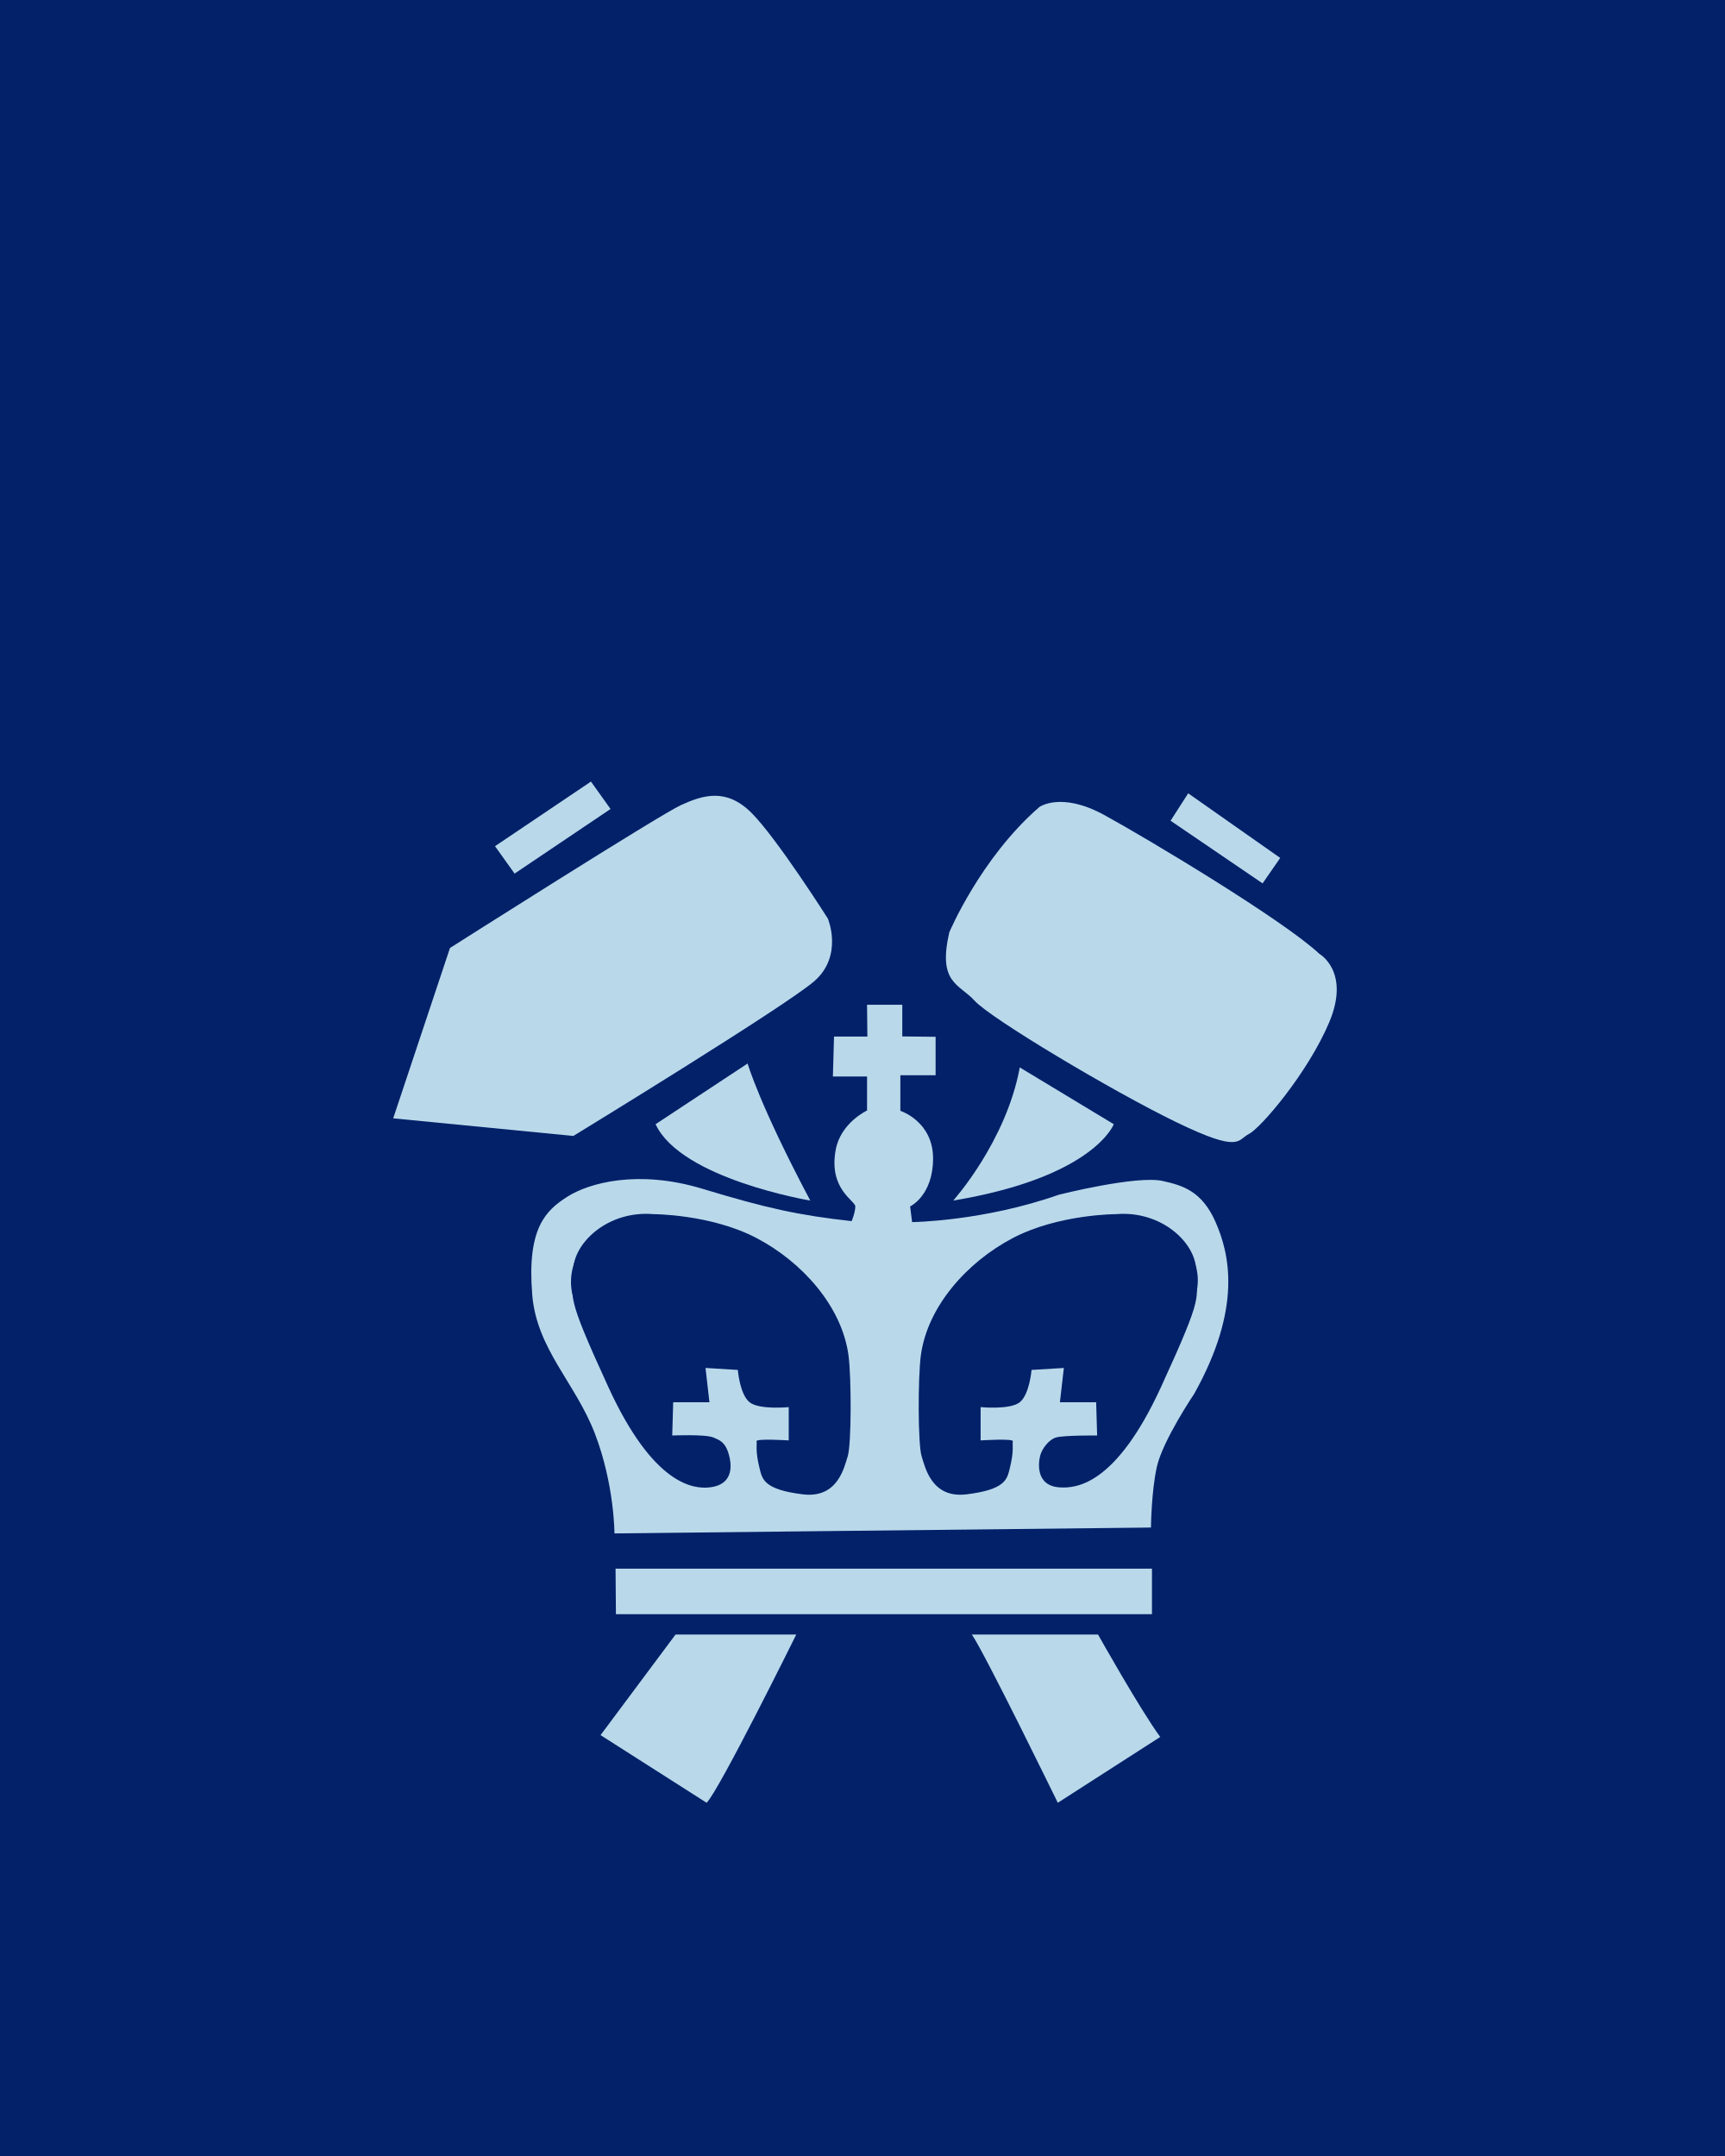
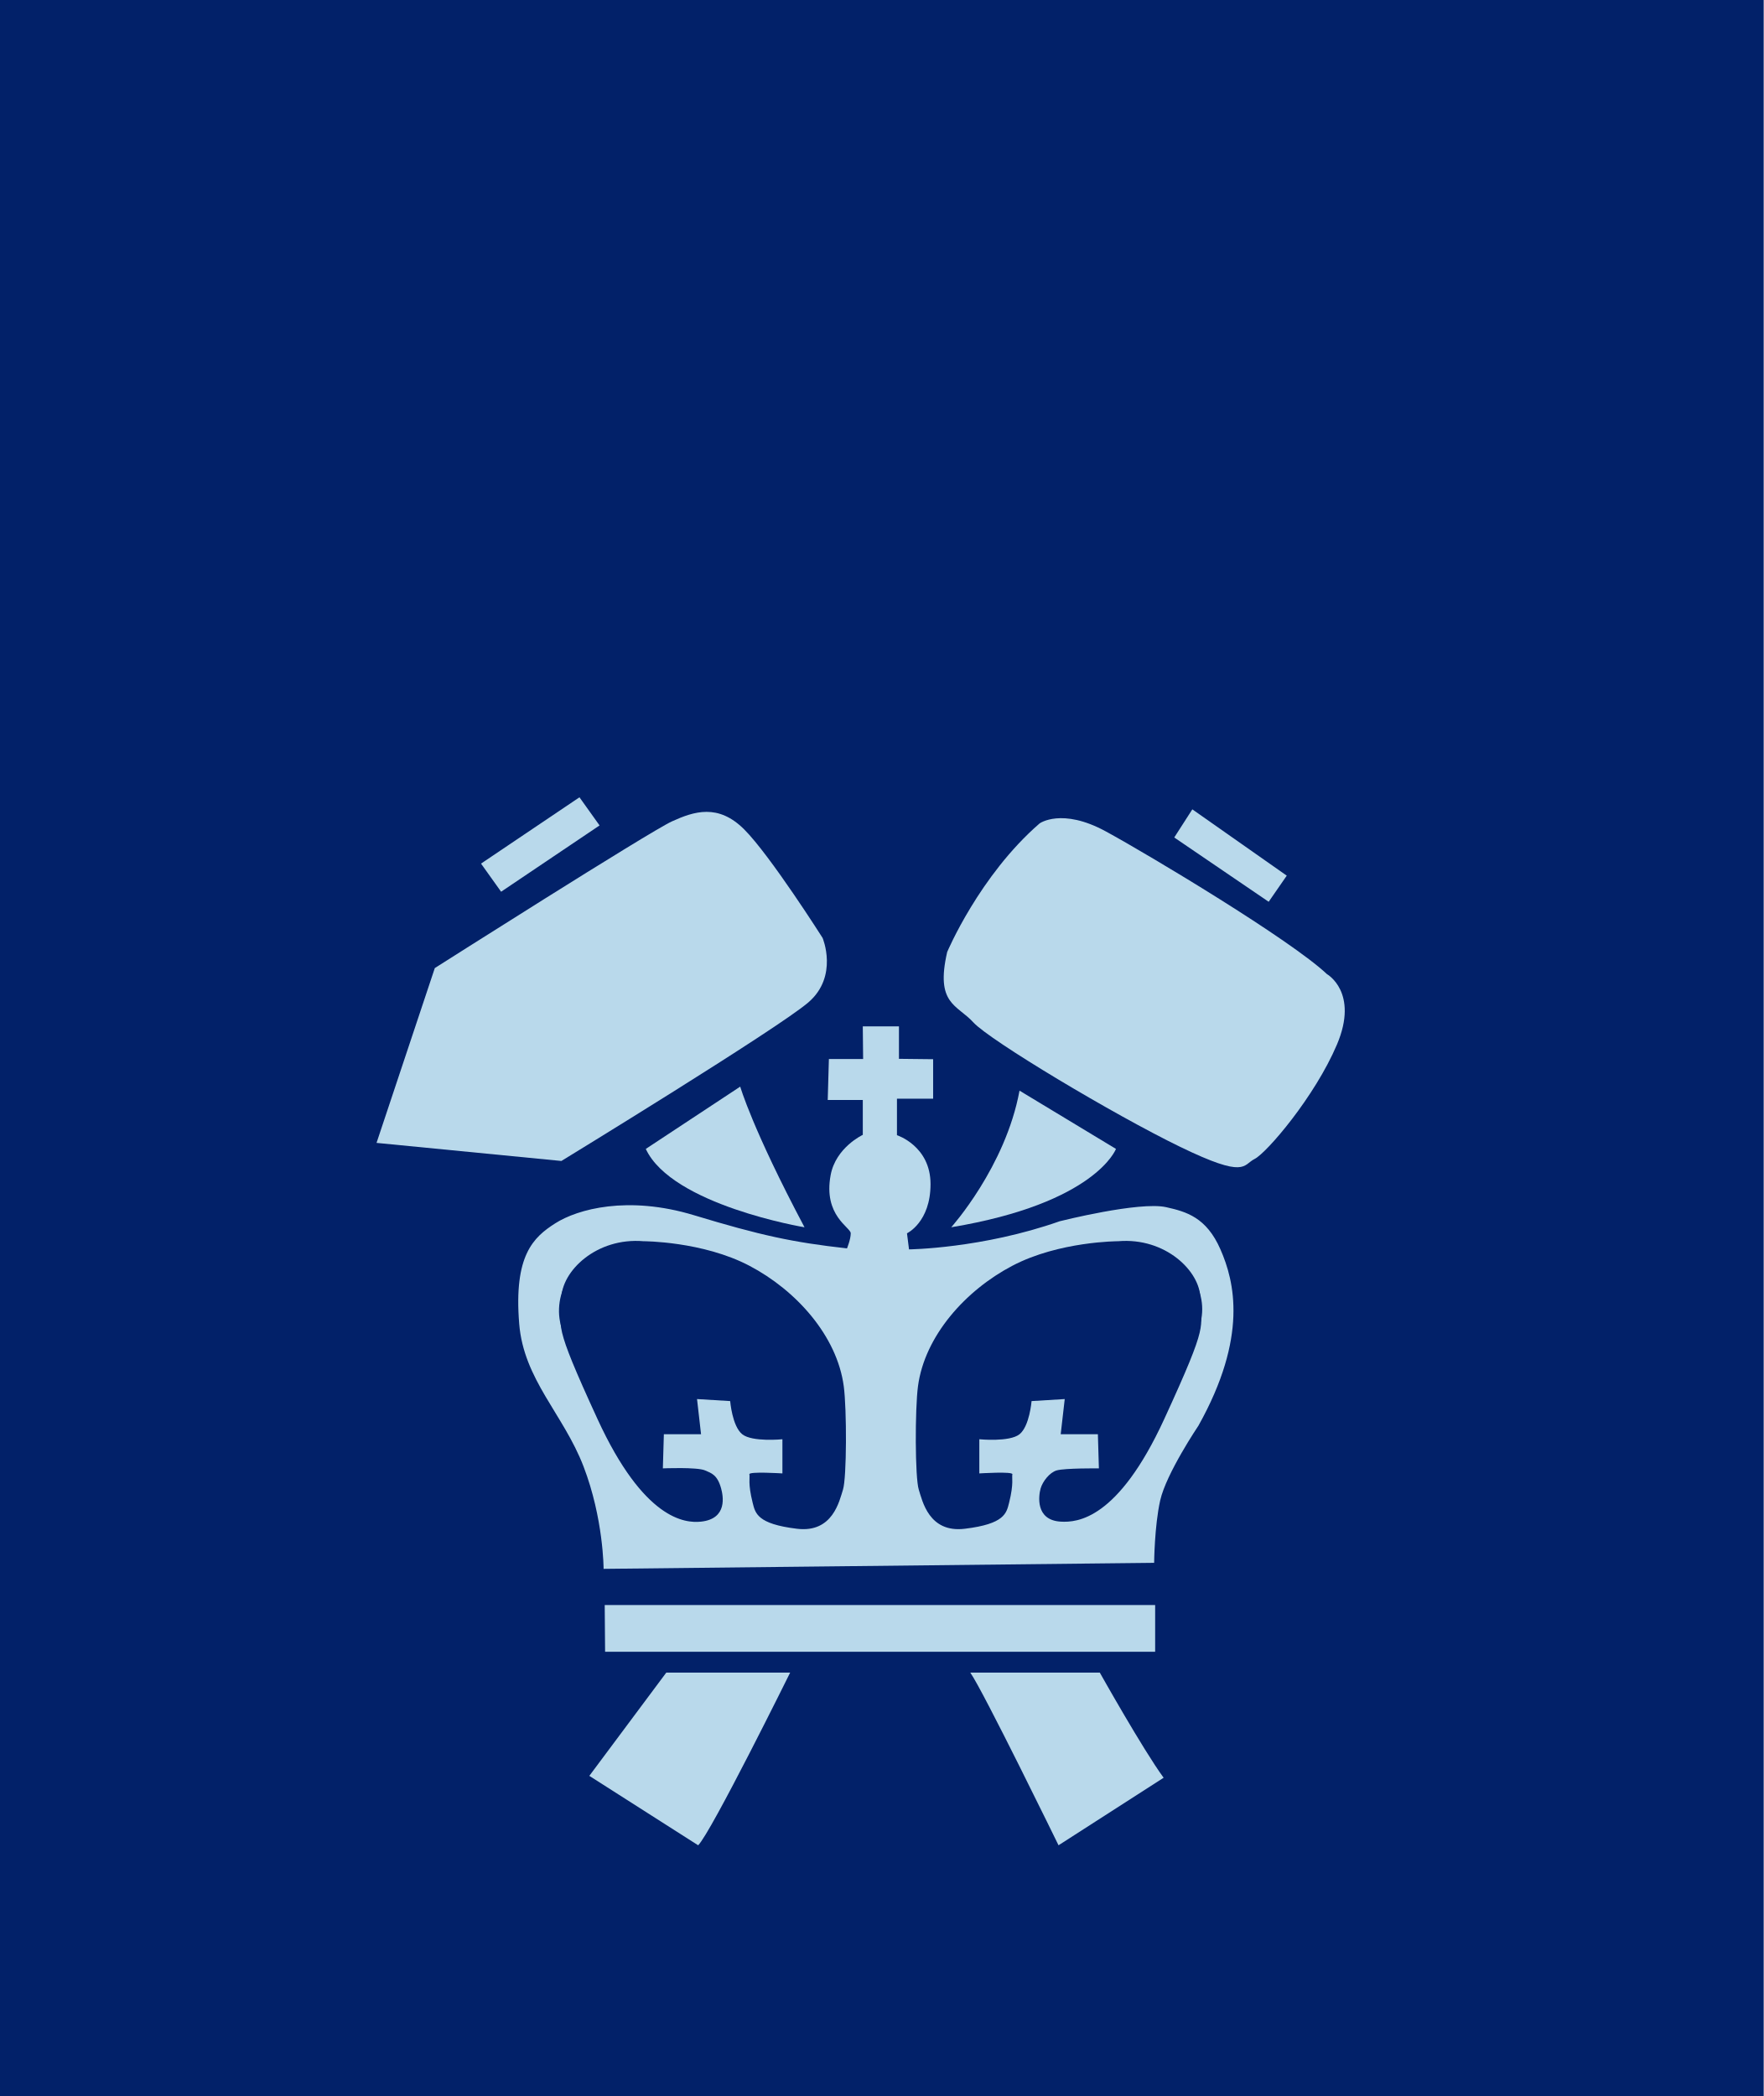
- <svg xmlns="http://www.w3.org/2000/svg" width="20cm" height="25cm" viewBox="0 0 100 100" id="svg21612" version="1.1">
-   <rect width="50cm" height="50cm" transform="translate(0, -100)" fill="#022169" />
-   <defs id="defs21614">
-     <clipPath id="clipPath17213" clipPathUnits="userSpaceOnUse">
-       <path id="path17215" d="m 287.482,220.8 74.011,0 0,78.943 -74.011,0 0,-78.943 z" />
-     </clipPath>
-   </defs>
-   <g id="layer1" transform="translate(-207,-365) scale(0.6)">
-     <g transform="matrix(1.25,0,0,-1.25,23.63733,1037.701)" id="g17209">
-       <g clip-path="url(#clipPath17213)" id="g17211">
-         <g transform="translate(291.8708,286.8776)" id="g17217" style="fill:#b9d9eb;fill-opacity:1">
-           <path id="path17219" style="fill:#b9d9eb;fill-opacity:1;fill-rule:evenodd;stroke:none" d="m 0,0 c 0,0 16.195,10.292 17.859,11.049 1.666,0.756 3.482,1.362 5.449,-0.606 1.968,-1.968 5.903,-8.173 5.903,-8.173 0,0 1.211,-2.876 -1.06,-4.843 C 25.881,-4.541 9.535,-14.53 9.535,-14.53 L -4.389,-13.168 0,0 Z" />
-         </g>
-         <g transform="translate(295.3521,294.7477)" id="g17221" style="fill:#b9d9eb;fill-opacity:1">
-           <path id="path17223" style="fill:#b9d9eb;fill-opacity:1;fill-rule:evenodd;stroke:none" d="M 0,0 7.416,4.995 8.929,2.875 1.513,-2.119 0,0 Z" />
-         </g>
-         <g transform="translate(307.7628,273.2559)" id="g17225" style="fill:#b9d9eb;fill-opacity:1">
-           <path id="path17227" style="fill:#b9d9eb;fill-opacity:1;fill-rule:evenodd;stroke:none" d="m 0,0 7.114,4.692 c 0,0 0.908,-3.179 4.843,-10.595 0,0 -9.99,1.665 -11.957,5.903" />
-         </g>
-         <g transform="translate(330.769,267.3531)" id="g17229" style="fill:#b9d9eb;fill-opacity:1">
-           <path id="path17231" style="fill:#b9d9eb;fill-opacity:1;fill-rule:evenodd;stroke:none" d="M 0,0 C 0,0 4.086,4.541 5.145,10.292 L 12.41,5.903 C 12.41,5.903 10.897,1.816 0,0" />
-         </g>
-         <g transform="translate(330.4656,288.0881)" id="g17233" style="fill:#b9d9eb;fill-opacity:1">
-           <path id="path17235" style="fill:#b9d9eb;fill-opacity:1;fill-rule:evenodd;stroke:none" d="m 0,0 c 0,0 2.421,5.752 6.962,9.687 0,0 1.665,1.21 4.994,-0.606 3.331,-1.816 13.925,-8.173 16.65,-10.746 0,0 2.421,-1.362 0.757,-5.297 -1.666,-3.935 -5.298,-8.173 -6.206,-8.627 -0.908,-0.454 -0.605,-1.514 -5.6,0.908 C 12.563,-12.26 3.212,-6.663 1.967,-5.297 0.749,-3.961 -0.908,-3.935 0,0" />
-         </g>
-         <g transform="translate(347.569,296.7151)" id="g17237" style="fill:#b9d9eb;fill-opacity:1">
-           <path id="path17239" style="fill:#b9d9eb;fill-opacity:1;fill-rule:evenodd;stroke:none" d="M 0,0 1.362,2.119 8.475,-2.875 7.113,-4.843 0,0 Z" />
-         </g>
-         <g transform="translate(324.1337,280.0298)" id="g17241">
-           <path id="path17243" style="fill:#b9d9eb;fill-opacity:1;fill-rule:evenodd;stroke:none" d="m 0,0 -0.025,2.458 2.724,0 0,-2.446 2.574,-0.029 0,-2.973 -2.724,0 0,-2.75 c 0,0 2.529,-0.807 2.529,-3.683 0,-2.876 -1.774,-3.708 -1.774,-3.708 l 0.153,-1.211 c 0,0 5.486,0.057 11.351,2.119 0,0 5.997,1.514 8.021,1.06 1.506,-0.338 3.027,-0.757 4.086,-3.179 1.061,-2.421 2.089,-6.582 -1.657,-13.279 0,0 -2.428,-3.597 -2.883,-5.64 -0.432,-1.943 -0.454,-4.692 -0.454,-4.692 l -41.47,-0.454 c 0,0 0,3.783 -1.514,7.719 -1.513,3.936 -4.503,6.527 -4.843,10.746 -0.416,5.149 1.059,6.508 2.724,7.568 1.665,1.059 5.449,2.119 10.444,0.605 4.994,-1.513 7.436,-2.044 11.523,-2.498 0,0 0.282,0.682 0.282,1.136 0,0.454 -2.086,1.322 -1.513,4.389 0.389,2.083 2.421,3.027 2.421,3.027 l 0,2.627 -2.641,0 L -2.578,0 0,0 Z" />
-         </g>
-         <g transform="translate(304.6695,238.8986)" id="g17245" style="fill:#b9d9eb;fill-opacity:1">
-           <path id="path17247" style="fill:#b9d9eb;fill-opacity:1;fill-rule:evenodd;stroke:none" d="m 0,0 41.461,0 0,-3.519 -41.433,0 L 0,0 Z" />
-         </g>
-         <g transform="translate(309.3054,233.8057)" id="g17249" style="fill:#b9d9eb;fill-opacity:1">
-           <path id="path17251" style="fill:#b9d9eb;fill-opacity:1;fill-rule:evenodd;stroke:none" d="m 0,0 9.331,0 c 0,0 -5.938,-12.017 -6.928,-13.006 L -5.796,-7.776 0,0 Z" />
-         </g>
-         <g transform="translate(332.2083,233.8057)" id="g17253" style="fill:#b9d9eb;fill-opacity:1">
-           <path id="path17255" style="fill:#b9d9eb;fill-opacity:1;fill-rule:evenodd;stroke:none" d="m 0,0 9.754,0 c 0,0 3.251,-5.796 4.807,-7.918 L 6.644,-13.006 C 6.644,-13.006 0.989,-1.414 0,0" />
-         </g>
-         <g transform="translate(343.3442,266.3027)" id="g17257">
-           <path id="path17259" style="fill:#022169;fill-opacity:1;fill-rule:evenodd;stroke:none" d="m 0,0 c 0,0 -4.447,0 -7.97,-1.849 -3.524,-1.848 -6.601,-5.281 -7.108,-9.075 -0.231,-1.733 -0.227,-6.893 0.06,-7.791 0.269,-0.837 0.761,-3.274 3.466,-2.945 3.002,0.365 3.137,1.17 3.337,1.962 0.371,1.471 0.189,1.908 0.247,2.14 0.058,0.231 -2.49,0.067 -2.49,0.067 l 0,2.574 c 0,0 2.271,-0.227 3.028,0.377 0.757,0.607 0.908,2.498 0.908,2.498 l 2.498,0.152 -0.304,-2.65 2.801,0 0.076,-2.571 c 0,0 -2.553,0.026 -3.178,-0.153 -0.531,-0.151 -1.061,-0.832 -1.212,-1.362 -0.15,-0.529 -0.417,-2.384 1.513,-2.497 1.247,-0.073 4.314,0.152 7.795,7.719 3.482,7.568 2.725,6.736 2.725,9.081 C 6.192,-2.267 3.557,0.302 0,0" />
-         </g>
-         <g transform="translate(307.5974,266.3027)" id="g17261">
-           <path id="path17263" style="fill:#022169;fill-opacity:1;fill-rule:evenodd;stroke:none" d="m 0,0 c 0,0 4.447,0 7.971,-1.849 3.523,-1.848 6.601,-5.281 7.107,-9.075 0.231,-1.733 0.227,-6.893 -0.06,-7.791 -0.269,-0.837 -0.761,-3.274 -3.466,-2.945 -3.002,0.365 -3.137,1.17 -3.337,1.962 -0.371,1.471 -0.189,1.908 -0.247,2.14 -0.057,0.231 2.489,0.067 2.489,0.067 l 0,2.574 c 0,0 -2.27,-0.227 -3.027,0.377 -0.757,0.607 -0.908,2.498 -0.908,2.498 l -2.497,0.152 0.303,-2.65 -2.801,0 -0.075,-2.571 c 0,0 2.582,0.109 3.178,-0.153 0.473,-0.207 0.927,-0.321 1.211,-1.362 0.145,-0.531 0.511,-2.279 -1.513,-2.497 -1.215,-0.131 -4.314,0.152 -7.795,7.719 -3.481,7.568 -2.724,6.736 -2.724,9.081 0,2.056 2.634,4.625 6.191,4.323" />
-         </g>
-         <g transform="translate(301.2281,261.2424)" id="g17265">
-           <path id="path17267" style="fill:#022169;fill-opacity:1;fill-rule:evenodd;stroke:none" d="m 0,0 c 0.112,2.621 2.458,4.75 5.491,4.75 3.033,0 5.491,-2.126 5.491,-4.75 0,-2.624 -2.458,-4.751 -5.491,-4.751 C 2.458,-4.751 -0.12,-2.805 0,0" />
-         </g>
-         <g transform="translate(338.6936,261.1821)" id="g17269">
-           <path id="path17271" style="fill:#022169;fill-opacity:1;fill-rule:evenodd;stroke:none" d="M 0,0 C 0.112,2.621 2.458,4.75 5.49,4.75 8.523,4.75 10.982,2.624 10.982,0 10.982,-2.624 8.523,-4.751 5.49,-4.751 2.458,-4.751 -0.121,-2.805 0,0" />
-         </g>
-       </g>
+ <svg xmlns="http://www.w3.org/2000/svg" height="100%" stroke-miterlimit="10" style="fill-rule:nonzero;clip-rule:evenodd;stroke-linecap:round;stroke-linejoin:round;" version="1.1" viewBox="0 0 269.325 320.072" width="100%" xml:space="preserve">
+   <defs />
+   <path d="M0 0L269.325 0L269.325 320.072L0 320.072L0 0Z" fill="#ffffff" fill-rule="nonzero" opacity="1" stroke="none" />
+   <clipPath id="ArtboardFrame">
+     <rect height="320.072" width="269.325" x="0" y="0" />
+   </clipPath>
+   <g clip-path="url(#ArtboardFrame)" id="Layer-2">
+     <path d="M-7.088-10.064L276.413-10.064L276.413 330.136L-7.088 330.136L-7.088-10.064Z" fill="#022169" fill-rule="nonzero" opacity="1" stroke="#007aff" stroke-linecap="butt" stroke-linejoin="round" stroke-width="0.4" />
+   </g>
+   <g id="Layer-1">
+     <g opacity="1">
+       <path d="M66.397 147.832C66.397 147.832 99.229 126.967 102.603 125.433C105.98 123.9 109.662 122.672 113.649 126.661C117.639 130.651 125.617 143.23 125.617 143.23C125.617 143.23 128.072 149.06 123.468 153.048C118.866 157.037 85.727 177.287 85.727 177.287L57.499 174.526L66.397 147.832Z" fill="#b9d9eb" fill-rule="evenodd" opacity="1" stroke="none" />
+       <path d="M73.455 131.877L88.489 121.751L91.557 126.049L76.522 136.173L73.455 131.877Z" fill="#b9d9eb" fill-rule="evenodd" opacity="1" stroke="none" />
+       <path d="M98.615 175.446L113.037 165.934C113.037 165.934 114.878 172.379 122.855 187.413C122.855 187.413 102.603 184.037 98.615 175.446" fill="#b9d9eb" fill-rule="evenodd" opacity="1" stroke="none" />
+       <path d="M145.255 187.412C145.255 187.412 153.539 178.207 155.686 166.548L170.414 175.445C170.414 175.445 167.347 183.731 145.255 187.412" fill="#b9d9eb" fill-rule="evenodd" opacity="1" stroke="none" />
+       <path d="M144.64 145.378C144.64 145.378 149.548 133.717 158.754 125.74C158.754 125.74 162.13 123.287 168.879 126.968C175.632 130.65 197.109 143.537 202.633 148.753C202.633 148.753 207.541 151.514 204.168 159.491C200.79 167.468 193.427 176.06 191.586 176.98C189.746 177.9 190.36 180.049 180.234 175.139C170.109 170.231 151.152 158.885 148.628 156.116C146.159 153.407 142.8 153.355 144.64 145.378" fill="#b9d9eb" fill-rule="evenodd" opacity="1" stroke="none" />
+       <path d="M179.314 127.889L182.075 123.593L196.495 133.717L193.734 137.707L179.314 127.889Z" fill="#b9d9eb" fill-rule="evenodd" opacity="1" stroke="none" />
+       <path d="M131.804 161.714L131.753 156.731L137.275 156.731L137.275 161.689L142.494 161.748L142.494 167.775L136.971 167.775L136.971 173.35C136.971 173.35 142.098 174.986 142.098 180.816C142.098 186.647 138.502 188.333 138.502 188.333L138.812 190.788C138.812 190.788 149.934 190.673 161.824 186.492C161.824 186.492 173.982 183.423 178.085 184.344C181.138 185.029 184.221 185.878 186.368 190.788C188.519 195.696 190.603 204.131 183.009 217.708C183.009 217.708 178.087 225 177.164 229.141C176.289 233.08 176.244 238.653 176.244 238.653L92.172 239.574C92.172 239.574 92.172 231.905 89.103 223.925C86.035 215.946 79.974 210.694 79.284 202.141C78.441 191.702 81.431 188.947 84.807 186.799C88.182 184.652 95.854 182.503 105.98 185.572C116.104 188.639 121.055 189.716 129.34 190.636C129.34 190.636 129.912 189.254 129.912 188.333C129.912 187.413 125.683 185.653 126.845 179.436C127.633 175.213 131.753 173.299 131.753 173.299L131.753 167.974L126.399 167.974L126.577 161.714L131.804 161.714Z" fill="#b9d9eb" fill-rule="evenodd" opacity="1" stroke="none" />
+       <path d="M92.344 245.096L176.398 245.096L176.398 252.23L92.401 252.23L92.344 245.096Z" fill="#b9d9eb" fill-rule="evenodd" opacity="1" stroke="none" />
+       <path d="M101.742 255.421L120.659 255.421C120.659 255.421 108.621 279.782 106.614 281.787L89.992 271.184L101.742 255.421Z" fill="#b9d9eb" fill-rule="evenodd" opacity="1" stroke="none" />
+       <path d="M148.173 255.421L167.948 255.421C167.948 255.421 174.538 267.17 177.693 271.472L161.643 281.787C161.643 281.787 150.178 258.287 148.173 255.421" fill="#b9d9eb" fill-rule="evenodd" opacity="1" stroke="none" />
+       <path d="M170.749 189.542C170.749 189.542 161.734 189.542 154.591 193.29C147.447 197.036 141.209 203.996 140.181 211.687C139.713 215.2 139.721 225.661 140.303 227.481C140.848 229.178 141.846 234.118 147.33 233.451C153.416 232.712 153.689 231.08 154.095 229.474C154.847 226.492 154.478 225.606 154.596 225.136C154.713 224.667 149.548 225 149.548 225L149.548 219.782C149.548 219.782 154.152 220.242 155.686 219.018C157.221 217.787 157.527 213.954 157.527 213.954L162.591 213.645L161.975 219.018L167.653 219.018L167.807 224.23C167.807 224.23 162.632 224.177 161.365 224.54C160.288 224.846 159.214 226.226 158.908 227.301C158.603 228.373 158.062 232.134 161.975 232.363C164.503 232.511 170.721 232.055 177.778 216.715C184.837 201.373 183.302 203.059 183.302 198.305C183.302 194.137 177.96 188.929 170.749 189.542" fill="#022169" fill-rule="evenodd" opacity="1" stroke="none" />
+       <path d="M98.28 189.542C98.28 189.542 107.295 189.542 114.439 193.29C121.581 197.036 127.821 203.996 128.847 211.687C129.316 215.2 129.307 225.661 128.726 227.481C128.18 229.178 127.183 234.118 121.699 233.451C115.613 232.712 115.339 231.08 114.934 229.474C114.182 226.492 114.551 225.606 114.433 225.136C114.318 224.667 119.479 225 119.479 225L119.479 219.782C119.479 219.782 114.877 220.242 113.343 219.018C111.808 217.787 111.502 213.954 111.502 213.954L106.44 213.645L107.054 219.018L101.375 219.018L101.223 224.23C101.223 224.23 106.458 224.009 107.666 224.54C108.625 224.959 109.545 225.19 110.121 227.301C110.415 228.377 111.157 231.921 107.054 232.363C104.591 232.628 98.308 232.055 91.251 216.715C84.194 201.373 85.729 203.059 85.729 198.305C85.729 194.137 91.069 188.929 98.28 189.542" fill="#022169" fill-rule="evenodd" opacity="1" stroke="none" />
+       <path d="M85.367 199.8C85.594 194.487 90.35 190.171 96.499 190.171C102.648 190.171 107.631 194.481 107.631 199.8C107.631 205.119 102.648 209.431 96.499 209.431C90.35 209.431 85.124 205.486 85.367 199.8" fill="#022169" fill-rule="evenodd" opacity="1" stroke="none" />
+       <path d="M161.321 199.922C161.548 194.609 166.304 190.293 172.451 190.293C178.6 190.293 183.585 194.603 183.585 199.922C183.585 205.242 178.6 209.554 172.451 209.554C166.304 209.554 161.076 205.609 161.321 199.922" fill="#022169" fill-rule="evenodd" opacity="1" stroke="none" />
    </g>
  </g>
</svg>
